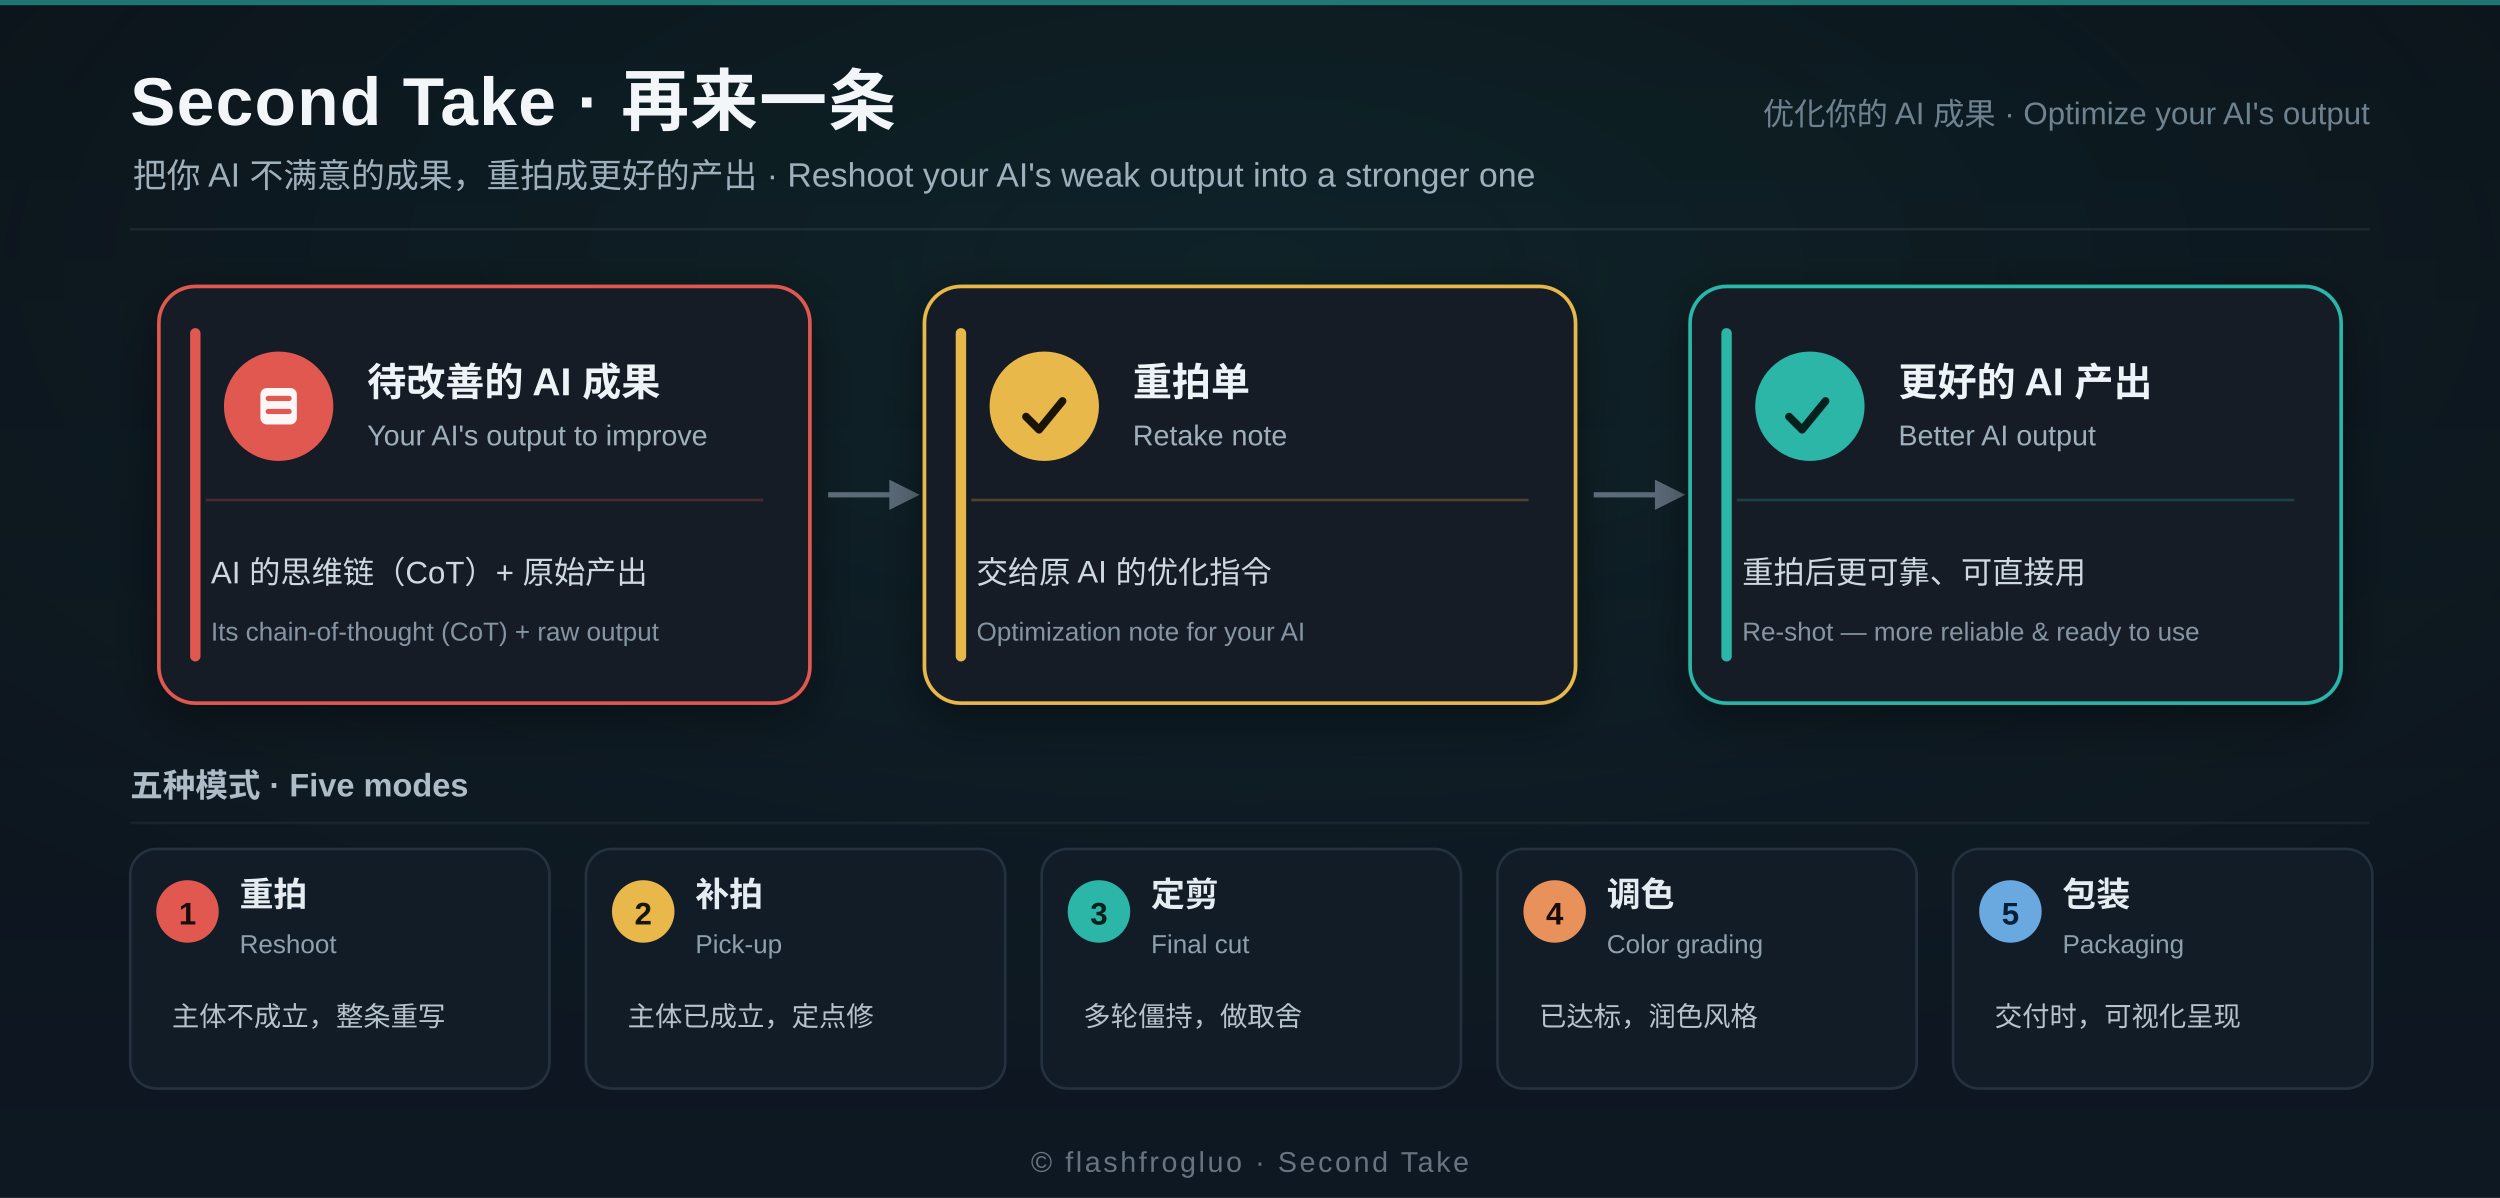
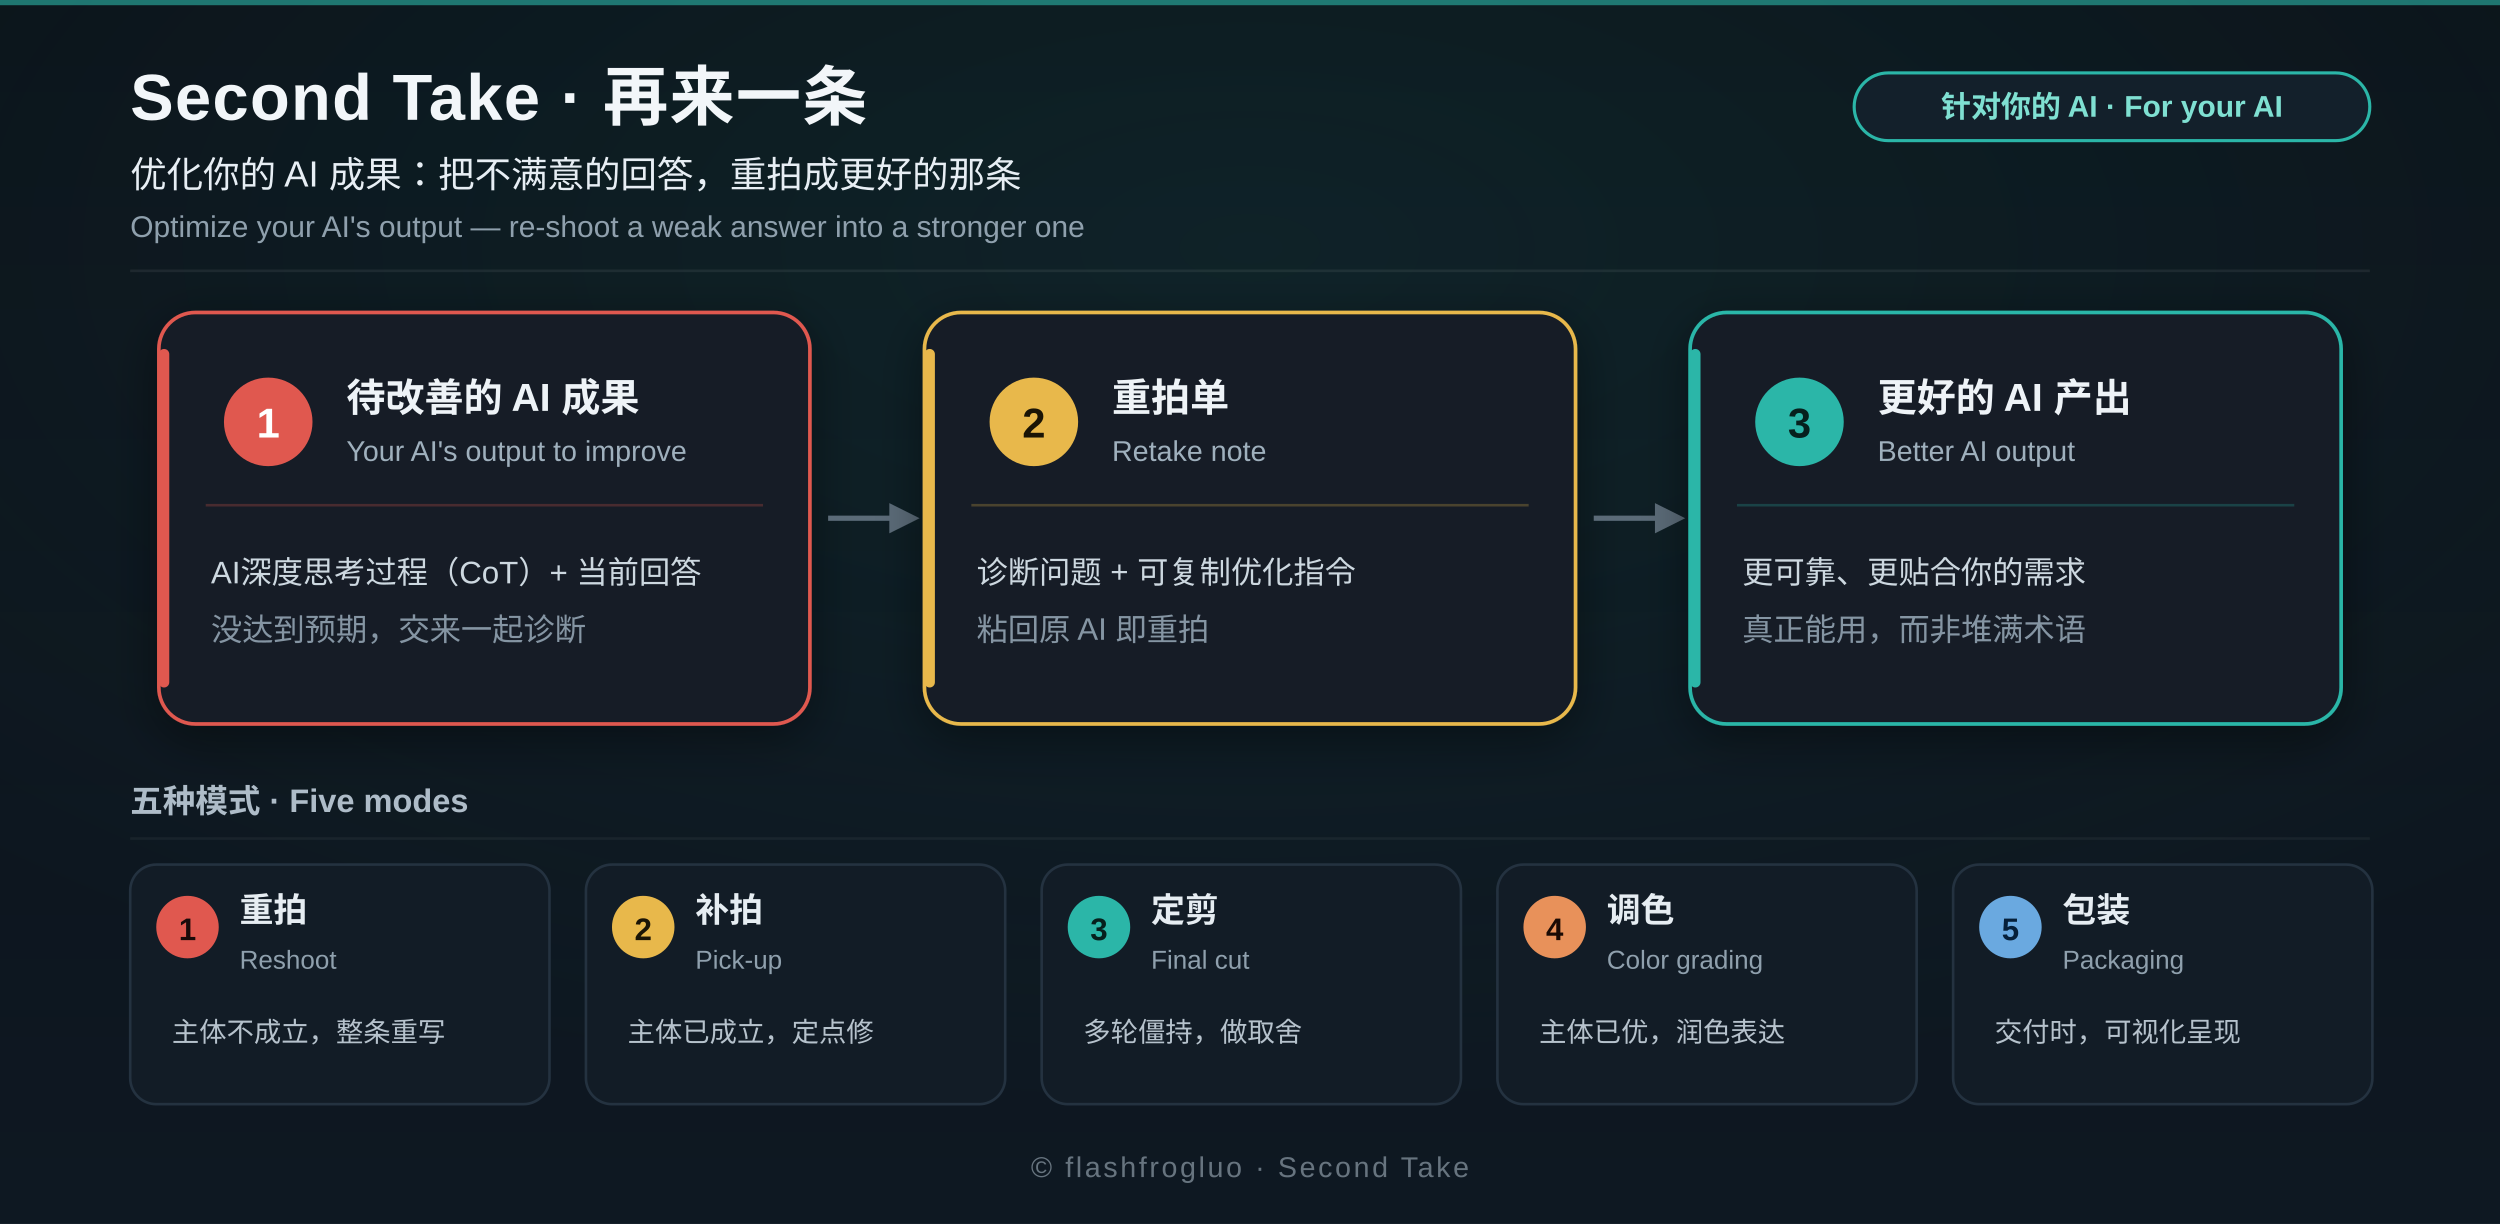
- <svg xmlns="http://www.w3.org/2000/svg" viewBox="0 0 960 460" width="960" height="460" font-family="'Helvetica Neue',Arial,'PingFang SC','Microsoft YaHei',sans-serif">
+ <svg xmlns="http://www.w3.org/2000/svg" viewBox="0 0 960 470" width="960" height="470" font-family="'Helvetica Neue',Arial,'PingFang SC','Microsoft YaHei',sans-serif">
  <defs>
    <linearGradient id="bg" x1="0" y1="0" x2="0" y2="1">
      <stop offset="0" stop-color="#0b1118" />
      <stop offset="1" stop-color="#0e1822" />
    </linearGradient>
-     <radialGradient id="glow" cx="50%" cy="22%" r="70%">
+     <radialGradient id="glow" cx="50%" cy="20%" r="72%">
      <stop offset="0" stop-color="#2bb6a8" stop-opacity="0.10" />
      <stop offset="100%" stop-color="#2bb6a8" stop-opacity="0" />
    </radialGradient>
    <filter id="shadow" x="-25%" y="-25%" width="150%" height="150%">
      <feDropShadow dx="0" dy="5" stdDeviation="9" flood-color="#000" flood-opacity="0.40" />
    </filter>
  </defs>
-   <rect width="960" height="460" fill="url(#bg)" />
-   <rect width="960" height="460" fill="url(#glow)" />
+   <rect width="960" height="470" fill="url(#bg)" />
+   <rect width="960" height="470" fill="url(#glow)" />
  <rect x="0" y="0" width="960" height="2" fill="#2bb6a8" opacity="0.6" />
-   <text x="50" y="48" fill="#f2f6f9" font-size="26" font-weight="800" letter-spacing="0.5">Second Take · 再来一条</text>
-   <text x="51" y="72" fill="#9fb0bd" font-size="13">把你 AI 不满意的成果，重拍成更好的产出 · Reshoot your AI's weak output into a stronger one</text>
-   <text x="910" y="48" text-anchor="end" fill="#6f8290" font-size="12">优化你的 AI 成果 · Optimize your AI's output</text>
-   <line x1="50" y1="88" x2="910" y2="88" stroke="#ffffff" stroke-opacity="0.07" stroke-width="1" />
-   <g transform="translate(61,110)">
-     <rect width="250" height="160" rx="14" fill="#141d27" stroke="#e0584f" stroke-width="1.4" filter="url(#shadow)" />
-     <rect x="12" y="16" width="4" height="128" rx="2" fill="#e0584f" />
-     <circle cx="46" cy="46" r="21" fill="#e0584f" />
-     <rect x="39" y="39" width="14" height="14" rx="2.5" fill="#fff" opacity="0.95" />
-     <line x1="42" y1="43" x2="50" y2="43" stroke="#e0584f" stroke-width="2" stroke-linecap="round" />
-     <line x1="42" y1="48" x2="50" y2="48" stroke="#e0584f" stroke-width="2" stroke-linecap="round" />
-     <text x="80" y="42" fill="#eef3f7" font-size="15" font-weight="700">待改善的 AI 成果</text>
-     <text x="80" y="61" fill="#9fb0bd" font-size="11">Your AI's output to improve</text>
-     <line x1="18" y1="82" x2="232" y2="82" stroke="#e0584f" stroke-opacity="0.25" stroke-width="1" />
-     <text x="20" y="114" fill="#cdd8e0" font-size="12">AI 的思维链（CoT）+ 原始产出</text>
-     <text x="20" y="136" fill="#8595a3" font-size="10">Its chain-of-thought (CoT) + raw output</text>
+   <text x="50" y="46" fill="#f2f6f9" font-size="25" font-weight="800" letter-spacing="0.5">Second Take · 再来一条</text>
+   <rect x="712" y="28" width="198" height="26" rx="13" fill="#13202b" stroke="#2bb6a8" stroke-width="1.2" />
+   <text x="811" y="45" text-anchor="middle" fill="#7fe0d2" font-size="11.5" font-weight="700">针对你的 AI · For your AI</text>
+   <text x="50" y="72" fill="#e7eef4" font-size="14">优化你的 AI 成果：把不满意的回答，重拍成更好的那条</text>
+   <text x="50" y="91" fill="#8fa0ad" font-size="11.5">Optimize your AI's output — re-shoot a weak answer into a stronger one</text>
+   <line x1="50" y1="104" x2="910" y2="104" stroke="#ffffff" stroke-opacity="0.07" stroke-width="1" />
+   <g transform="translate(61,120)">
+     <rect width="250" height="158" rx="14" fill="#141d27" stroke="#e0584f" stroke-width="1.4" filter="url(#shadow)" />
+     <rect x="0" y="14" width="4" height="130" rx="2" fill="#e0584f" />
+     <circle cx="42" cy="42" r="17" fill="#e0584f" />
+     <text x="42" y="48" text-anchor="middle" fill="#fff" font-size="16" font-weight="800">1</text>
+     <text x="72" y="38" fill="#eef3f7" font-size="15" font-weight="700">待改善的 AI 成果</text>
+     <text x="72" y="57" fill="#9fb0bd" font-size="11">Your AI's output to improve</text>
+     <line x1="18" y1="74" x2="232" y2="74" stroke="#e0584f" stroke-opacity="0.25" stroke-width="1" />
+     <text x="20" y="104" fill="#cdd8e0" font-size="12">AI深度思考过程（CoT）+ 当前回答</text>
+     <text x="20" y="126" fill="#8595a3" font-size="12">没达到预期，交来一起诊断</text>
  </g>
  <g stroke="#5b6b78" fill="#5b6b78">
-     <line x1="318" y1="190" x2="342" y2="190" stroke-width="2" />
-     <path d="M342 185 L352 190 L342 195 Z" />
+     <line x1="318" y1="199" x2="342" y2="199" stroke-width="2" />
+     <path d="M342 194 L352 199 L342 204 Z" />
  </g>
-   <g transform="translate(355,110)">
-     <rect width="250" height="160" rx="14" fill="#141d27" stroke="#e8b84b" stroke-width="1.4" filter="url(#shadow)" />
-     <rect x="12" y="16" width="4" height="128" rx="2" fill="#e8b84b" />
-     <circle cx="46" cy="46" r="21" fill="#e8b84b" />
-     <path d="M39 50 l5 5 l9 -11" fill="none" stroke="#1a1405" stroke-width="3" stroke-linecap="round" stroke-linejoin="round" />
-     <text x="80" y="42" fill="#eef3f7" font-size="15" font-weight="700">重拍单</text>
-     <text x="80" y="61" fill="#9fb0bd" font-size="11">Retake note</text>
-     <line x1="18" y1="82" x2="232" y2="82" stroke="#e8b84b" stroke-opacity="0.25" stroke-width="1" />
-     <text x="20" y="114" fill="#cdd8e0" font-size="12">交给原 AI 的优化指令</text>
-     <text x="20" y="136" fill="#8595a3" font-size="10">Optimization note for your AI</text>
+   <g transform="translate(355,120)">
+     <rect width="250" height="158" rx="14" fill="#141d27" stroke="#e8b84b" stroke-width="1.4" filter="url(#shadow)" />
+     <rect x="0" y="14" width="4" height="130" rx="2" fill="#e8b84b" />
+     <circle cx="42" cy="42" r="17" fill="#e8b84b" />
+     <text x="42" y="48" text-anchor="middle" fill="#1a1405" font-size="16" font-weight="800">2</text>
+     <text x="72" y="38" fill="#eef3f7" font-size="15" font-weight="700">重拍单</text>
+     <text x="72" y="57" fill="#9fb0bd" font-size="11">Retake note</text>
+     <line x1="18" y1="74" x2="232" y2="74" stroke="#e8b84b" stroke-opacity="0.25" stroke-width="1" />
+     <text x="20" y="104" fill="#cdd8e0" font-size="12">诊断问题 + 可复制优化指令</text>
+     <text x="20" y="126" fill="#8595a3" font-size="12">粘回原 AI 即重拍</text>
  </g>
  <g stroke="#5b6b78" fill="#5b6b78">
-     <line x1="612" y1="190" x2="636" y2="190" stroke-width="2" />
-     <path d="M636 185 L646 190 L636 195 Z" />
+     <line x1="612" y1="199" x2="636" y2="199" stroke-width="2" />
+     <path d="M636 194 L646 199 L636 204 Z" />
  </g>
-   <g transform="translate(649,110)">
-     <rect width="250" height="160" rx="14" fill="#141d27" stroke="#2bb6a8" stroke-width="1.4" filter="url(#shadow)" />
-     <rect x="12" y="16" width="4" height="128" rx="2" fill="#2bb6a8" />
-     <circle cx="46" cy="46" r="21" fill="#2bb6a8" />
-     <path d="M38 50 l5 5 l9 -11" fill="none" stroke="#06201d" stroke-width="3" stroke-linecap="round" stroke-linejoin="round" />
-     <text x="80" y="42" fill="#eef3f7" font-size="15" font-weight="700">更好的 AI 产出</text>
-     <text x="80" y="61" fill="#9fb0bd" font-size="11">Better AI output</text>
-     <line x1="18" y1="82" x2="232" y2="82" stroke="#2bb6a8" stroke-opacity="0.25" stroke-width="1" />
-     <text x="20" y="114" fill="#cdd8e0" font-size="12">重拍后更可靠、可直接用</text>
-     <text x="20" y="136" fill="#8595a3" font-size="10">Re-shot — more reliable &amp; ready to use</text>
+   <g transform="translate(649,120)">
+     <rect width="250" height="158" rx="14" fill="#141d27" stroke="#2bb6a8" stroke-width="1.4" filter="url(#shadow)" />
+     <rect x="0" y="14" width="4" height="130" rx="2" fill="#2bb6a8" />
+     <circle cx="42" cy="42" r="17" fill="#2bb6a8" />
+     <text x="42" y="48" text-anchor="middle" fill="#06201d" font-size="16" font-weight="800">3</text>
+     <text x="72" y="38" fill="#eef3f7" font-size="15" font-weight="700">更好的 AI 产出</text>
+     <text x="72" y="57" fill="#9fb0bd" font-size="11">Better AI output</text>
+     <line x1="18" y1="74" x2="232" y2="74" stroke="#2bb6a8" stroke-opacity="0.25" stroke-width="1" />
+     <text x="20" y="104" fill="#cdd8e0" font-size="12">更可靠、更贴合你的需求</text>
+     <text x="20" y="126" fill="#8595a3" font-size="12">真正能用，而非堆满术语</text>
  </g>
-   <text x="50" y="306" fill="#aebcc8" font-size="12.5" font-weight="700">五种模式 · Five modes</text>
-   <line x1="50" y1="316" x2="910" y2="316" stroke="#ffffff" stroke-opacity="0.05" stroke-width="1" />
-   <g transform="translate(50,326)">
+   <text x="50" y="312" fill="#aebcc8" font-size="12.5" font-weight="700">五种模式 · Five modes</text>
+   <line x1="50" y1="322" x2="910" y2="322" stroke="#ffffff" stroke-opacity="0.05" stroke-width="1" />
+   <g transform="translate(50,332)">
    <rect width="161" height="92" rx="10" fill="#121c26" stroke="#243240" stroke-width="1" />
    <circle cx="22" cy="24" r="12" fill="#e0584f" />
    <text x="22" y="29" text-anchor="middle" fill="#1a0a0a" font-size="12" font-weight="800">1</text>
    <text x="42" y="22" fill="#e6edf2" font-size="13" font-weight="700">重拍</text>
    <text x="42" y="40" fill="#8fa0ad" font-size="10">Reshoot</text>
    <text x="16" y="68" fill="#b6c2cc" font-size="10.5">主体不成立，整条重写</text>
  </g>
-   <g transform="translate(225,326)">
+   <g transform="translate(225,332)">
    <rect width="161" height="92" rx="10" fill="#121c26" stroke="#243240" stroke-width="1" />
    <circle cx="22" cy="24" r="12" fill="#e8b84b" />
    <text x="22" y="29" text-anchor="middle" fill="#1a1405" font-size="12" font-weight="800">2</text>
    <text x="42" y="22" fill="#e6edf2" font-size="13" font-weight="700">补拍</text>
    <text x="42" y="40" fill="#8fa0ad" font-size="10">Pick-up</text>
    <text x="16" y="68" fill="#b6c2cc" font-size="10.5">主体已成立，定点修</text>
  </g>
-   <g transform="translate(400,326)">
+   <g transform="translate(400,332)">
    <rect width="161" height="92" rx="10" fill="#121c26" stroke="#243240" stroke-width="1" />
    <circle cx="22" cy="24" r="12" fill="#2bb6a8" />
    <text x="22" y="29" text-anchor="middle" fill="#06201d" font-size="12" font-weight="800">3</text>
    <text x="42" y="22" fill="#e6edf2" font-size="13" font-weight="700">定剪</text>
    <text x="42" y="40" fill="#8fa0ad" font-size="10">Final cut</text>
    <text x="16" y="68" fill="#b6c2cc" font-size="10.5">多轮僵持，做取舍</text>
  </g>
-   <g transform="translate(575,326)">
+   <g transform="translate(575,332)">
    <rect width="161" height="92" rx="10" fill="#121c26" stroke="#243240" stroke-width="1" />
    <circle cx="22" cy="24" r="12" fill="#e8915a" />
    <text x="22" y="29" text-anchor="middle" fill="#1a0a04" font-size="12" font-weight="800">4</text>
    <text x="42" y="22" fill="#e6edf2" font-size="13" font-weight="700">调色</text>
    <text x="42" y="40" fill="#8fa0ad" font-size="10">Color grading</text>
-     <text x="16" y="68" fill="#b6c2cc" font-size="10.5">已达标，润色风格</text>
+     <text x="16" y="68" fill="#b6c2cc" font-size="10.5">主体已优，润色表达</text>
  </g>
-   <g transform="translate(750,326)">
+   <g transform="translate(750,332)">
    <rect width="161" height="92" rx="10" fill="#121c26" stroke="#243240" stroke-width="1" />
    <circle cx="22" cy="24" r="12" fill="#6aa9e0" />
    <text x="22" y="29" text-anchor="middle" fill="#06203a" font-size="12" font-weight="800">5</text>
    <text x="42" y="22" fill="#e6edf2" font-size="13" font-weight="700">包装</text>
    <text x="42" y="40" fill="#8fa0ad" font-size="10">Packaging</text>
    <text x="16" y="68" fill="#b6c2cc" font-size="10.5">交付时，可视化呈现</text>
  </g>
-   <text x="480" y="450" text-anchor="middle" fill="#67747f" font-size="11" letter-spacing="1">© flashfrogluo · Second Take</text>
+   <text x="480" y="452" text-anchor="middle" fill="#67747f" font-size="11" letter-spacing="1">© flashfrogluo · Second Take</text>
</svg>
